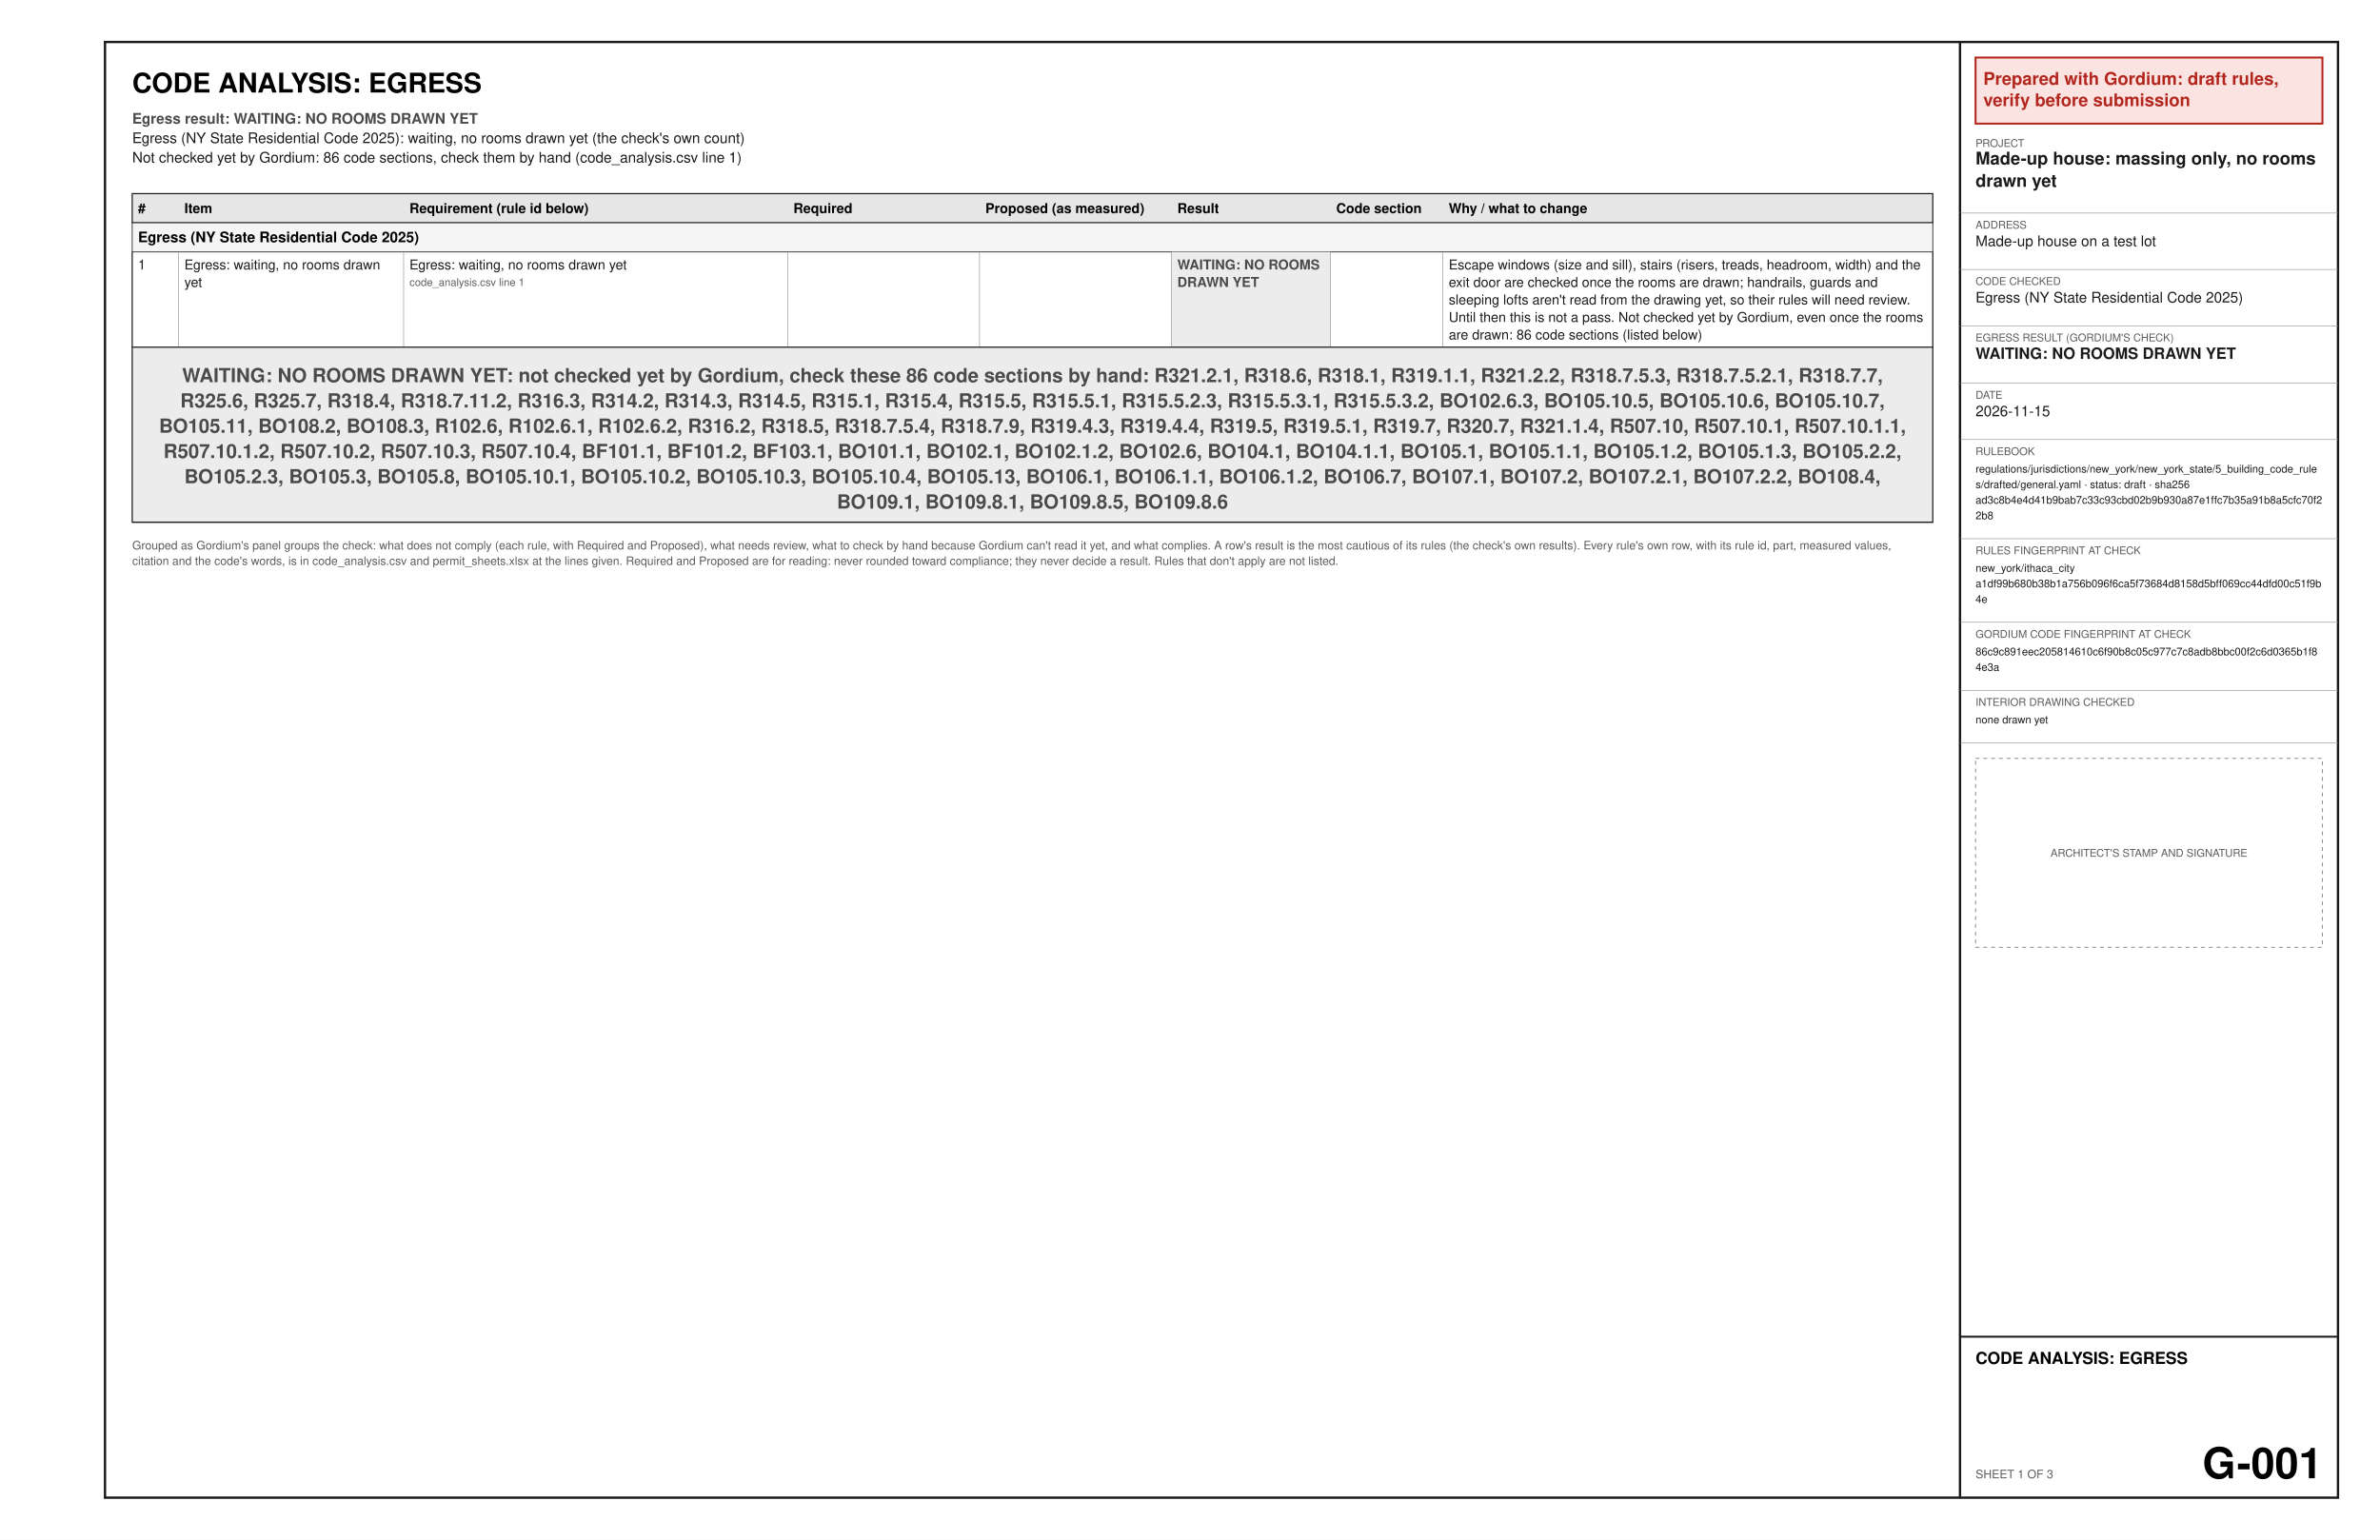
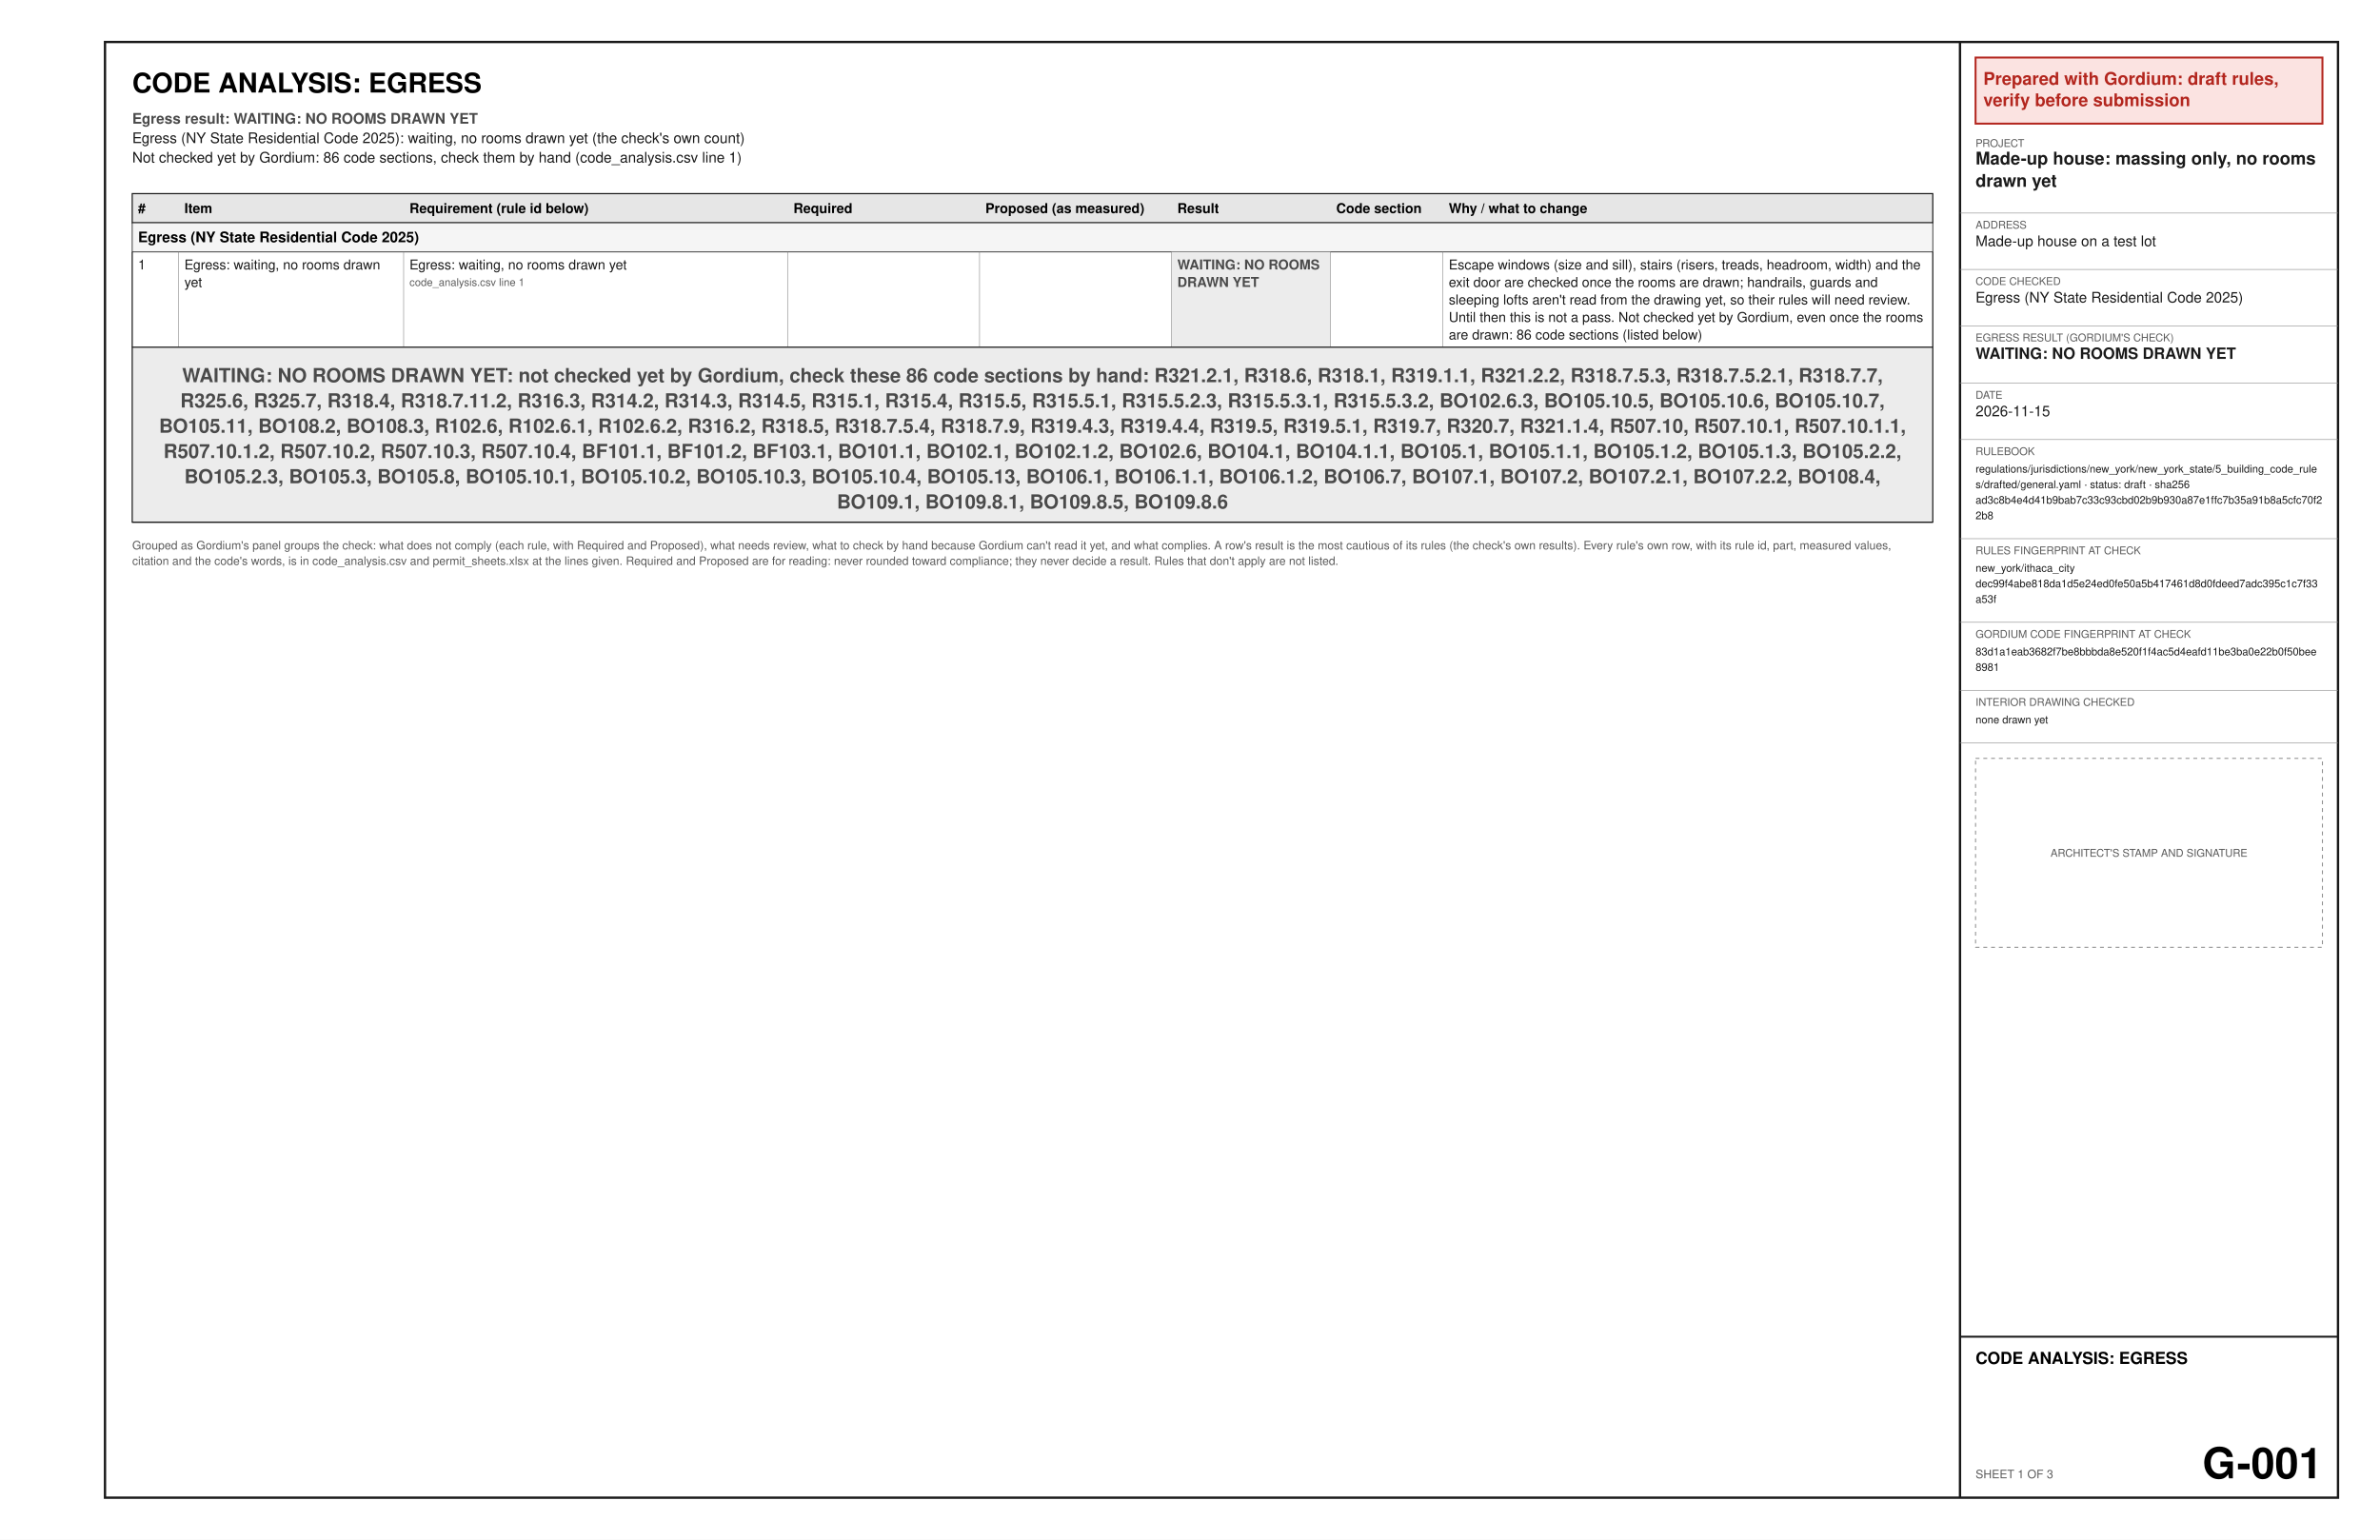
<svg xmlns="http://www.w3.org/2000/svg" width="17in" height="11in" viewBox="0 0 1224 792" font-family="Helvetica, Arial, sans-serif">
  <rect x="0" y="0" width="1224" height="792" fill="#ffffff" />
  <text x="68" y="47.6" font-size="14" font-weight="bold" text-anchor="start" fill="#000000" xml:space="preserve">CODE ANALYSIS: EGRESS</text>
  <text x="68" y="63.6" font-size="7.5" font-weight="bold" text-anchor="start" fill="#4a4a4a" xml:space="preserve">Egress result: WAITING: NO ROOMS DRAWN YET</text>
  <text x="68" y="73.6" font-size="7.5" text-anchor="start" fill="#1a1a1a" xml:space="preserve">Egress (NY State Residential Code 2025): waiting, no rooms drawn yet (the check's own count)</text>
  <text x="68" y="83.6" font-size="7.5" text-anchor="start" fill="#1a1a1a" xml:space="preserve">Not checked yet by Gordium: 86 code sections, check them by hand (code_analysis.csv line 1)</text>
  <polygon points="68,99.6 994,99.6 994,114.6 68,114.6" fill="#e6e6e6" stroke="#1a1a1a" stroke-width="0.6" />
  <text x="71" y="109.6" font-size="7" font-weight="bold" text-anchor="start" fill="#000000" xml:space="preserve">#</text>
  <text x="94.83" y="109.6" font-size="7" font-weight="bold" text-anchor="start" fill="#000000" xml:space="preserve">Item</text>
  <text x="210.58" y="109.6" font-size="7" font-weight="bold" text-anchor="start" fill="#000000" xml:space="preserve">Requirement (rule id below)</text>
  <text x="408.04" y="109.6" font-size="7" font-weight="bold" text-anchor="start" fill="#000000" xml:space="preserve">Required</text>
  <text x="506.76" y="109.6" font-size="7" font-weight="bold" text-anchor="start" fill="#000000" xml:space="preserve">Proposed (as measured)</text>
  <text x="605.49" y="109.6" font-size="7" font-weight="bold" text-anchor="start" fill="#000000" xml:space="preserve">Result</text>
  <text x="687.2" y="109.6" font-size="7" font-weight="bold" text-anchor="start" fill="#000000" xml:space="preserve">Code section</text>
  <text x="745.07" y="109.6" font-size="7" font-weight="bold" text-anchor="start" fill="#000000" xml:space="preserve">Why / what to change</text>
  <polygon points="68,114.6 994,114.6 994,129.6 68,129.6" fill="#f5f5f5" stroke="#1a1a1a" stroke-width="0.4" />
  <text x="71" y="124.6" font-size="7.5" font-weight="bold" text-anchor="start" fill="#000000" xml:space="preserve">Egress (NY State Residential Code 2025)</text>
  <text x="71" y="138.6" font-size="7" text-anchor="start" fill="#1a1a1a" xml:space="preserve">1</text>
  <text x="94.83" y="138.6" font-size="7" text-anchor="start" fill="#1a1a1a" xml:space="preserve">Egress: waiting, no rooms drawn</text>
  <text x="94.83" y="147.6" font-size="7" text-anchor="start" fill="#1a1a1a" xml:space="preserve">yet</text>
  <text x="210.58" y="138.6" font-size="7" text-anchor="start" fill="#1a1a1a" xml:space="preserve">Egress: waiting, no rooms drawn yet</text>
  <text x="210.58" y="147.1" font-size="5.5" text-anchor="start" fill="#5a5a5a" xml:space="preserve">code_analysis.csv line 1</text>
  <text x="408.04" y="138.6" font-size="7" text-anchor="start" fill="#1a1a1a" xml:space="preserve" />
  <text x="506.76" y="138.6" font-size="7" text-anchor="start" fill="#1a1a1a" xml:space="preserve" />
  <polygon points="602.49,129.6 684.2,129.6 684.2,178.6 602.49,178.6" fill="#ececec" />
  <text x="605.49" y="138.6" font-size="7" font-weight="bold" text-anchor="start" fill="#4a4a4a" xml:space="preserve">WAITING: NO ROOMS</text>
  <text x="605.49" y="147.6" font-size="7" font-weight="bold" text-anchor="start" fill="#4a4a4a" xml:space="preserve">DRAWN YET</text>
  <text x="687.2" y="138.6" font-size="7" text-anchor="start" fill="#1a1a1a" xml:space="preserve" />
  <text x="745.07" y="138.6" font-size="7" text-anchor="start" fill="#1a1a1a" xml:space="preserve">Escape windows (size and sill), stairs (risers, treads, headroom, width) and the</text>
  <text x="745.07" y="147.6" font-size="7" text-anchor="start" fill="#1a1a1a" xml:space="preserve">exit door are checked once the rooms are drawn; handrails, guards and</text>
  <text x="745.07" y="156.6" font-size="7" text-anchor="start" fill="#1a1a1a" xml:space="preserve">sleeping lofts aren't read from the drawing yet, so their rules will need review.</text>
  <text x="745.07" y="165.6" font-size="7" text-anchor="start" fill="#1a1a1a" xml:space="preserve">Until then this is not a pass. Not checked yet by Gordium, even once the rooms</text>
  <text x="745.07" y="174.6" font-size="7" text-anchor="start" fill="#1a1a1a" xml:space="preserve">are drawn: 86 code sections (listed below)</text>
  <line x1="68" y1="178.6" x2="994" y2="178.6" stroke="#8c8c8c" stroke-width="0.3" />
  <line x1="91.83" y1="129.6" x2="91.83" y2="178.6" stroke="#8c8c8c" stroke-width="0.3" />
  <line x1="207.58" y1="129.6" x2="207.58" y2="178.6" stroke="#8c8c8c" stroke-width="0.3" />
  <line x1="405.04" y1="129.6" x2="405.04" y2="178.6" stroke="#8c8c8c" stroke-width="0.3" />
  <line x1="503.76" y1="129.6" x2="503.76" y2="178.6" stroke="#8c8c8c" stroke-width="0.3" />
  <line x1="602.49" y1="129.6" x2="602.49" y2="178.6" stroke="#8c8c8c" stroke-width="0.3" />
  <line x1="684.2" y1="129.6" x2="684.2" y2="178.6" stroke="#8c8c8c" stroke-width="0.3" />
  <line x1="742.07" y1="129.6" x2="742.07" y2="178.6" stroke="#8c8c8c" stroke-width="0.3" />
  <line x1="68" y1="129.6" x2="68" y2="178.6" stroke="#1a1a1a" stroke-width="0.6" />
  <line x1="994" y1="129.6" x2="994" y2="178.6" stroke="#1a1a1a" stroke-width="0.6" />
  <polygon points="68,178.6 994,178.6 994,268.6 68,268.6" fill="#ececec" stroke="#1a1a1a" stroke-width="0.6" />
  <text x="531" y="196.6" font-size="10" font-weight="bold" text-anchor="middle" fill="#4a4a4a" xml:space="preserve">WAITING: NO ROOMS DRAWN YET: not checked yet by Gordium, check these 86 code sections by hand: R321.2.1, R318.6, R318.1, R319.1.1, R321.2.2, R318.7.5.3, R318.7.5.2.1, R318.7.7,</text>
  <text x="531" y="209.6" font-size="10" font-weight="bold" text-anchor="middle" fill="#4a4a4a" xml:space="preserve">R325.6, R325.7, R318.4, R318.7.11.2, R316.3, R314.2, R314.3, R314.5, R315.1, R315.4, R315.5, R315.5.1, R315.5.2.3, R315.5.3.1, R315.5.3.2, BO102.6.3, BO105.10.5, BO105.10.6, BO105.10.7,</text>
  <text x="531" y="222.6" font-size="10" font-weight="bold" text-anchor="middle" fill="#4a4a4a" xml:space="preserve">BO105.11, BO108.2, BO108.3, R102.6, R102.6.1, R102.6.2, R316.2, R318.5, R318.7.5.4, R318.7.9, R319.4.3, R319.4.4, R319.5, R319.5.1, R319.7, R320.7, R321.1.4, R507.10, R507.10.1, R507.10.1.1,</text>
  <text x="531" y="235.6" font-size="10" font-weight="bold" text-anchor="middle" fill="#4a4a4a" xml:space="preserve">R507.10.1.2, R507.10.2, R507.10.3, R507.10.4, BF101.1, BF101.2, BF103.1, BO101.1, BO102.1, BO102.1.2, BO102.6, BO104.1, BO104.1.1, BO105.1, BO105.1.1, BO105.1.2, BO105.1.3, BO105.2.2,</text>
  <text x="531" y="248.6" font-size="10" font-weight="bold" text-anchor="middle" fill="#4a4a4a" xml:space="preserve">BO105.2.3, BO105.3, BO105.8, BO105.10.1, BO105.10.2, BO105.10.3, BO105.10.4, BO105.13, BO106.1, BO106.1.1, BO106.1.2, BO106.7, BO107.1, BO107.2, BO107.2.1, BO107.2.2, BO108.4,</text>
  <text x="531" y="261.6" font-size="10" font-weight="bold" text-anchor="middle" fill="#4a4a4a" xml:space="preserve">BO109.1, BO109.8.1, BO109.8.5, BO109.8.6</text>
  <line x1="68" y1="268.6" x2="994" y2="268.6" stroke="#1a1a1a" stroke-width="0.6" />
  <text x="68" y="282.6" font-size="6" text-anchor="start" fill="#5a5a5a" xml:space="preserve">Grouped as Gordium's panel groups the check: what does not comply (each rule, with Required and Proposed), what needs review, what to check by hand because Gordium can't read it yet, and what complies. A row's result is the most cautious of its rules (the check's own results). Every rule's own row, with its rule id, part, measured values,</text>
  <text x="68" y="290.6" font-size="6" text-anchor="start" fill="#5a5a5a" xml:space="preserve">citation and the code's words, is in code_analysis.csv and permit_sheets.xlsx at the lines given. Required and Proposed are for reading: never rounded toward compliance; they never decide a result. Rules that don't apply are not listed.</text>
  <polygon points="54,21.6 1202.4,21.6 1202.4,770.4 54,770.4" fill="none" stroke="#1a1a1a" stroke-width="1.2" />
  <line x1="1008" y1="21.6" x2="1008" y2="770.4" stroke="#1a1a1a" stroke-width="1.2" />
  <polygon points="1016,29.6 1194.4,29.6 1194.4,63.6 1016,63.6" fill="#fbe3e1" stroke="#b3261e" stroke-width="1" />
  <text x="1020" y="43.6" font-size="9" font-weight="bold" text-anchor="start" fill="#b3261e" xml:space="preserve">Prepared with Gordium: draft rules,</text>
  <text x="1020" y="54.6" font-size="9" font-weight="bold" text-anchor="start" fill="#b3261e" xml:space="preserve">verify before submission</text>
  <text x="1016" y="75.6" font-size="5.5" text-anchor="start" fill="#5a5a5a" xml:space="preserve">PROJECT</text>
  <text x="1016" y="84.6" font-size="9" font-weight="bold" text-anchor="start" fill="#1a1a1a" xml:space="preserve">Made-up house: massing only, no rooms</text>
  <text x="1016" y="96.1" font-size="9" font-weight="bold" text-anchor="start" fill="#1a1a1a" xml:space="preserve">drawn yet</text>
  <line x1="1008" y1="109.6" x2="1202.4" y2="109.6" stroke="#8c8c8c" stroke-width="0.3" />
  <text x="1016" y="117.6" font-size="5.5" text-anchor="start" fill="#5a5a5a" xml:space="preserve">ADDRESS</text>
  <text x="1016" y="126.6" font-size="7.5" text-anchor="start" fill="#1a1a1a" xml:space="preserve">Made-up house on a test lot</text>
  <line x1="1008" y1="138.6" x2="1202.4" y2="138.6" stroke="#8c8c8c" stroke-width="0.3" />
  <text x="1016" y="146.6" font-size="5.5" text-anchor="start" fill="#5a5a5a" xml:space="preserve">CODE CHECKED</text>
  <text x="1016" y="155.6" font-size="7.5" text-anchor="start" fill="#1a1a1a" xml:space="preserve">Egress (NY State Residential Code 2025)</text>
  <line x1="1008" y1="167.6" x2="1202.4" y2="167.6" stroke="#8c8c8c" stroke-width="0.3" />
  <text x="1016" y="175.6" font-size="5.5" text-anchor="start" fill="#5a5a5a" xml:space="preserve">EGRESS RESULT (GORDIUM'S CHECK)</text>
  <text x="1016" y="184.6" font-size="8" font-weight="bold" text-anchor="start" fill="#1a1a1a" xml:space="preserve">WAITING: NO ROOMS DRAWN YET</text>
  <line x1="1008" y1="197.1" x2="1202.4" y2="197.1" stroke="#8c8c8c" stroke-width="0.3" />
  <text x="1016" y="205.1" font-size="5.5" text-anchor="start" fill="#5a5a5a" xml:space="preserve">DATE</text>
  <text x="1016" y="214.1" font-size="7.5" text-anchor="start" fill="#1a1a1a" xml:space="preserve">2026-11-15</text>
  <line x1="1008" y1="226.1" x2="1202.4" y2="226.1" stroke="#8c8c8c" stroke-width="0.3" />
  <text x="1016" y="234.1" font-size="5.5" text-anchor="start" fill="#5a5a5a" xml:space="preserve">RULEBOOK</text>
  <text x="1016" y="243.1" font-size="5.5" text-anchor="start" fill="#1a1a1a" xml:space="preserve">regulations/jurisdictions/new_york/new_york_state/5_building_code_rule</text>
  <text x="1016" y="251.1" font-size="5.5" text-anchor="start" fill="#1a1a1a" xml:space="preserve">s/drafted/general.yaml · status: draft · sha256</text>
  <text x="1016" y="259.1" font-size="5.5" text-anchor="start" fill="#1a1a1a" xml:space="preserve">ad3c8b4e4d41b9bab7c33c93cbd02b9b930a87e1ffc7b35a91b8a5cfc70f2</text>
  <text x="1016" y="267.1" font-size="5.5" text-anchor="start" fill="#1a1a1a" xml:space="preserve">2b8</text>
  <line x1="1008" y1="277.1" x2="1202.4" y2="277.1" stroke="#8c8c8c" stroke-width="0.3" />
  <text x="1016" y="285.1" font-size="5.5" text-anchor="start" fill="#5a5a5a" xml:space="preserve">RULES FINGERPRINT AT CHECK</text>
  <text x="1016" y="294.1" font-size="5.5" text-anchor="start" fill="#1a1a1a" xml:space="preserve">new_york/ithaca_city</text>
-   <text x="1016" y="302.1" font-size="5.5" text-anchor="start" fill="#1a1a1a" xml:space="preserve">a1df99b680b38b1a756b096f6ca5f73684d8158d5bff069cc44dfd00c51f9b</text>
-   <text x="1016" y="310.1" font-size="5.5" text-anchor="start" fill="#1a1a1a" xml:space="preserve">4e</text>
+   <text x="1016" y="302.1" font-size="5.5" text-anchor="start" fill="#1a1a1a" xml:space="preserve">dec99f4abe818da1d5e24ed0fe50a5b417461d8d0fdeed7adc395c1c7f33</text>
+   <text x="1016" y="310.1" font-size="5.5" text-anchor="start" fill="#1a1a1a" xml:space="preserve">a53f</text>
  <line x1="1008" y1="320.1" x2="1202.4" y2="320.1" stroke="#8c8c8c" stroke-width="0.3" />
  <text x="1016" y="328.1" font-size="5.5" text-anchor="start" fill="#5a5a5a" xml:space="preserve">GORDIUM CODE FINGERPRINT AT CHECK</text>
-   <text x="1016" y="337.1" font-size="5.5" text-anchor="start" fill="#1a1a1a" xml:space="preserve">86c9c891eec205814610c6f90b8c05c977c7c8adb8bbc00f2c6d0365b1f8</text>
-   <text x="1016" y="345.1" font-size="5.5" text-anchor="start" fill="#1a1a1a" xml:space="preserve">4e3a</text>
+   <text x="1016" y="337.1" font-size="5.5" text-anchor="start" fill="#1a1a1a" xml:space="preserve">83d1a1eab3682f7be8bbbda8e520f1f4ac5d4eafd11be3ba0e22b0f50bee</text>
+   <text x="1016" y="345.1" font-size="5.5" text-anchor="start" fill="#1a1a1a" xml:space="preserve">8981</text>
  <line x1="1008" y1="355.1" x2="1202.4" y2="355.1" stroke="#8c8c8c" stroke-width="0.3" />
  <text x="1016" y="363.1" font-size="5.5" text-anchor="start" fill="#5a5a5a" xml:space="preserve">INTERIOR DRAWING CHECKED</text>
  <text x="1016" y="372.1" font-size="5.5" text-anchor="start" fill="#1a1a1a" xml:space="preserve">none drawn yet</text>
  <line x1="1008" y1="382.1" x2="1202.4" y2="382.1" stroke="#8c8c8c" stroke-width="0.3" />
  <polygon points="1016,390.1 1194.4,390.1 1194.4,487.3 1016,487.3" fill="none" stroke="#8c8c8c" stroke-width="0.5" stroke-dasharray="2 2" />
  <text x="1105.2" y="440.7" font-size="5.5" text-anchor="middle" fill="#5a5a5a" xml:space="preserve">ARCHITECT'S STAMP AND SIGNATURE</text>
  <line x1="1008" y1="687.6" x2="1202.4" y2="687.6" stroke="#1a1a1a" stroke-width="1" />
  <text x="1016" y="701.6" font-size="8.5" font-weight="bold" text-anchor="start" fill="#000000" xml:space="preserve">CODE ANALYSIS: EGRESS</text>
  <text x="1016" y="760.4" font-size="6" text-anchor="start" fill="#5a5a5a" xml:space="preserve">SHEET 1 OF 3</text>
  <text x="1194.4" y="760.4" font-size="22" font-weight="bold" text-anchor="end" fill="#000000" xml:space="preserve">G-001</text>
</svg>
